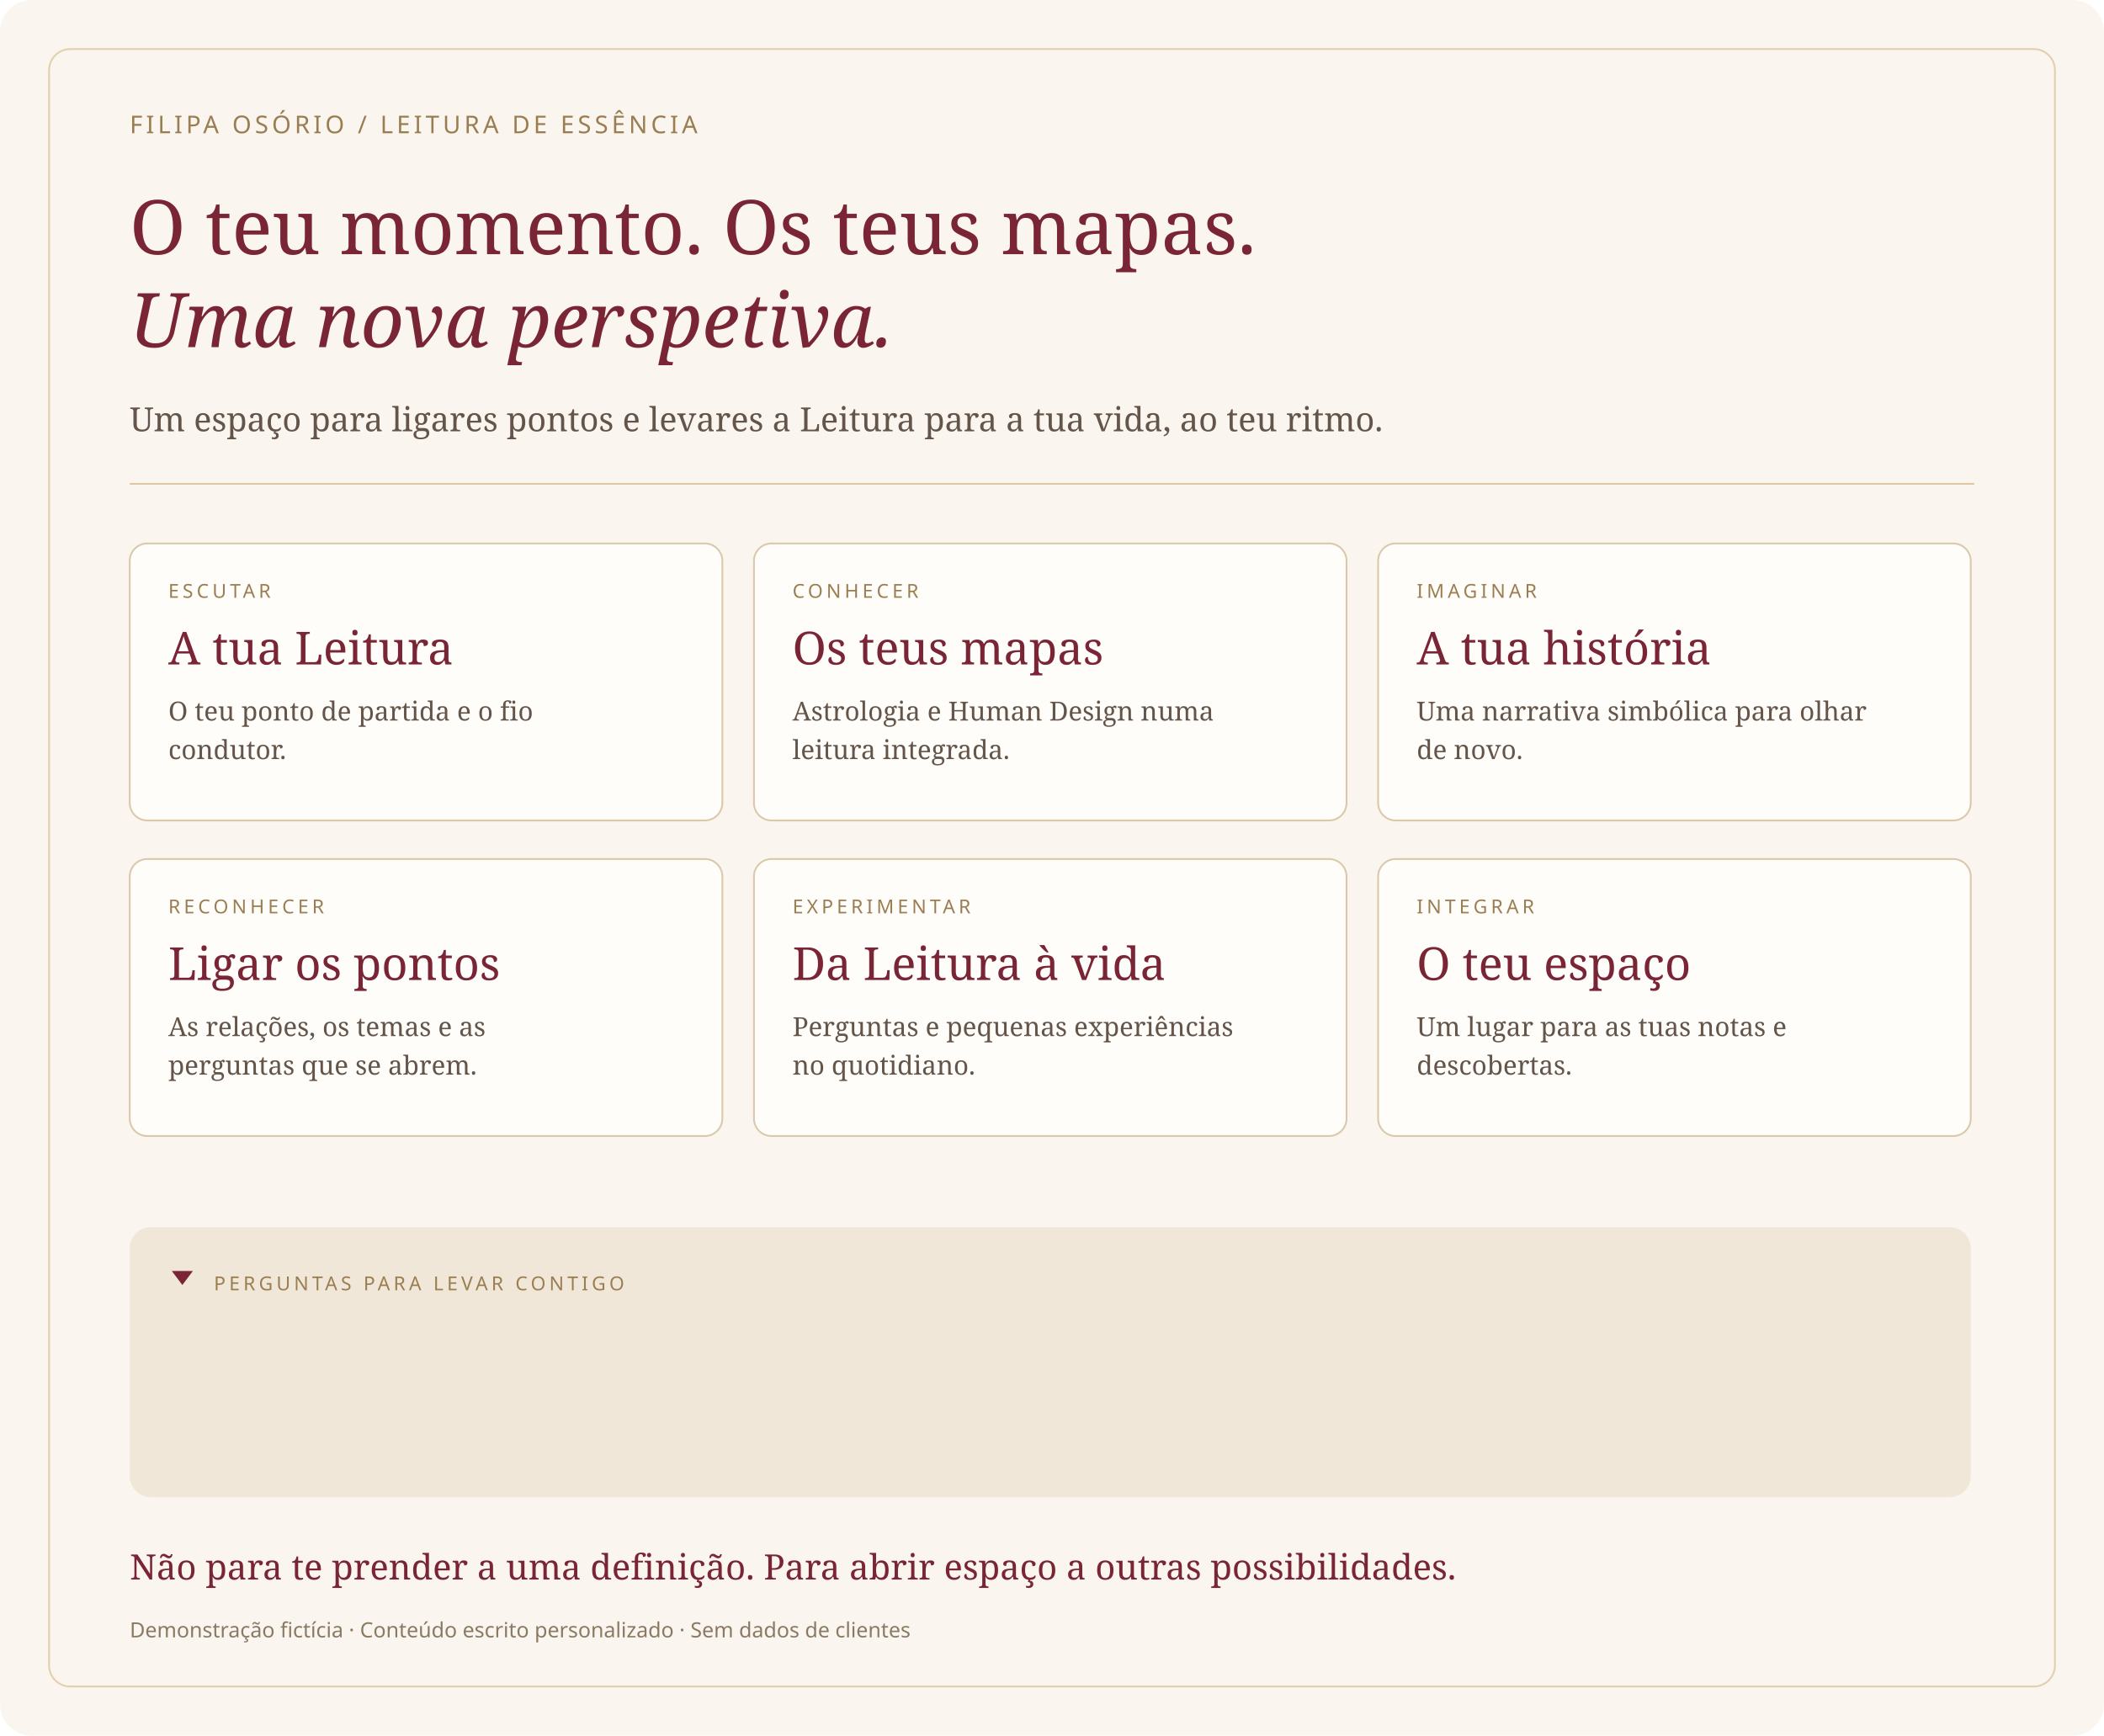
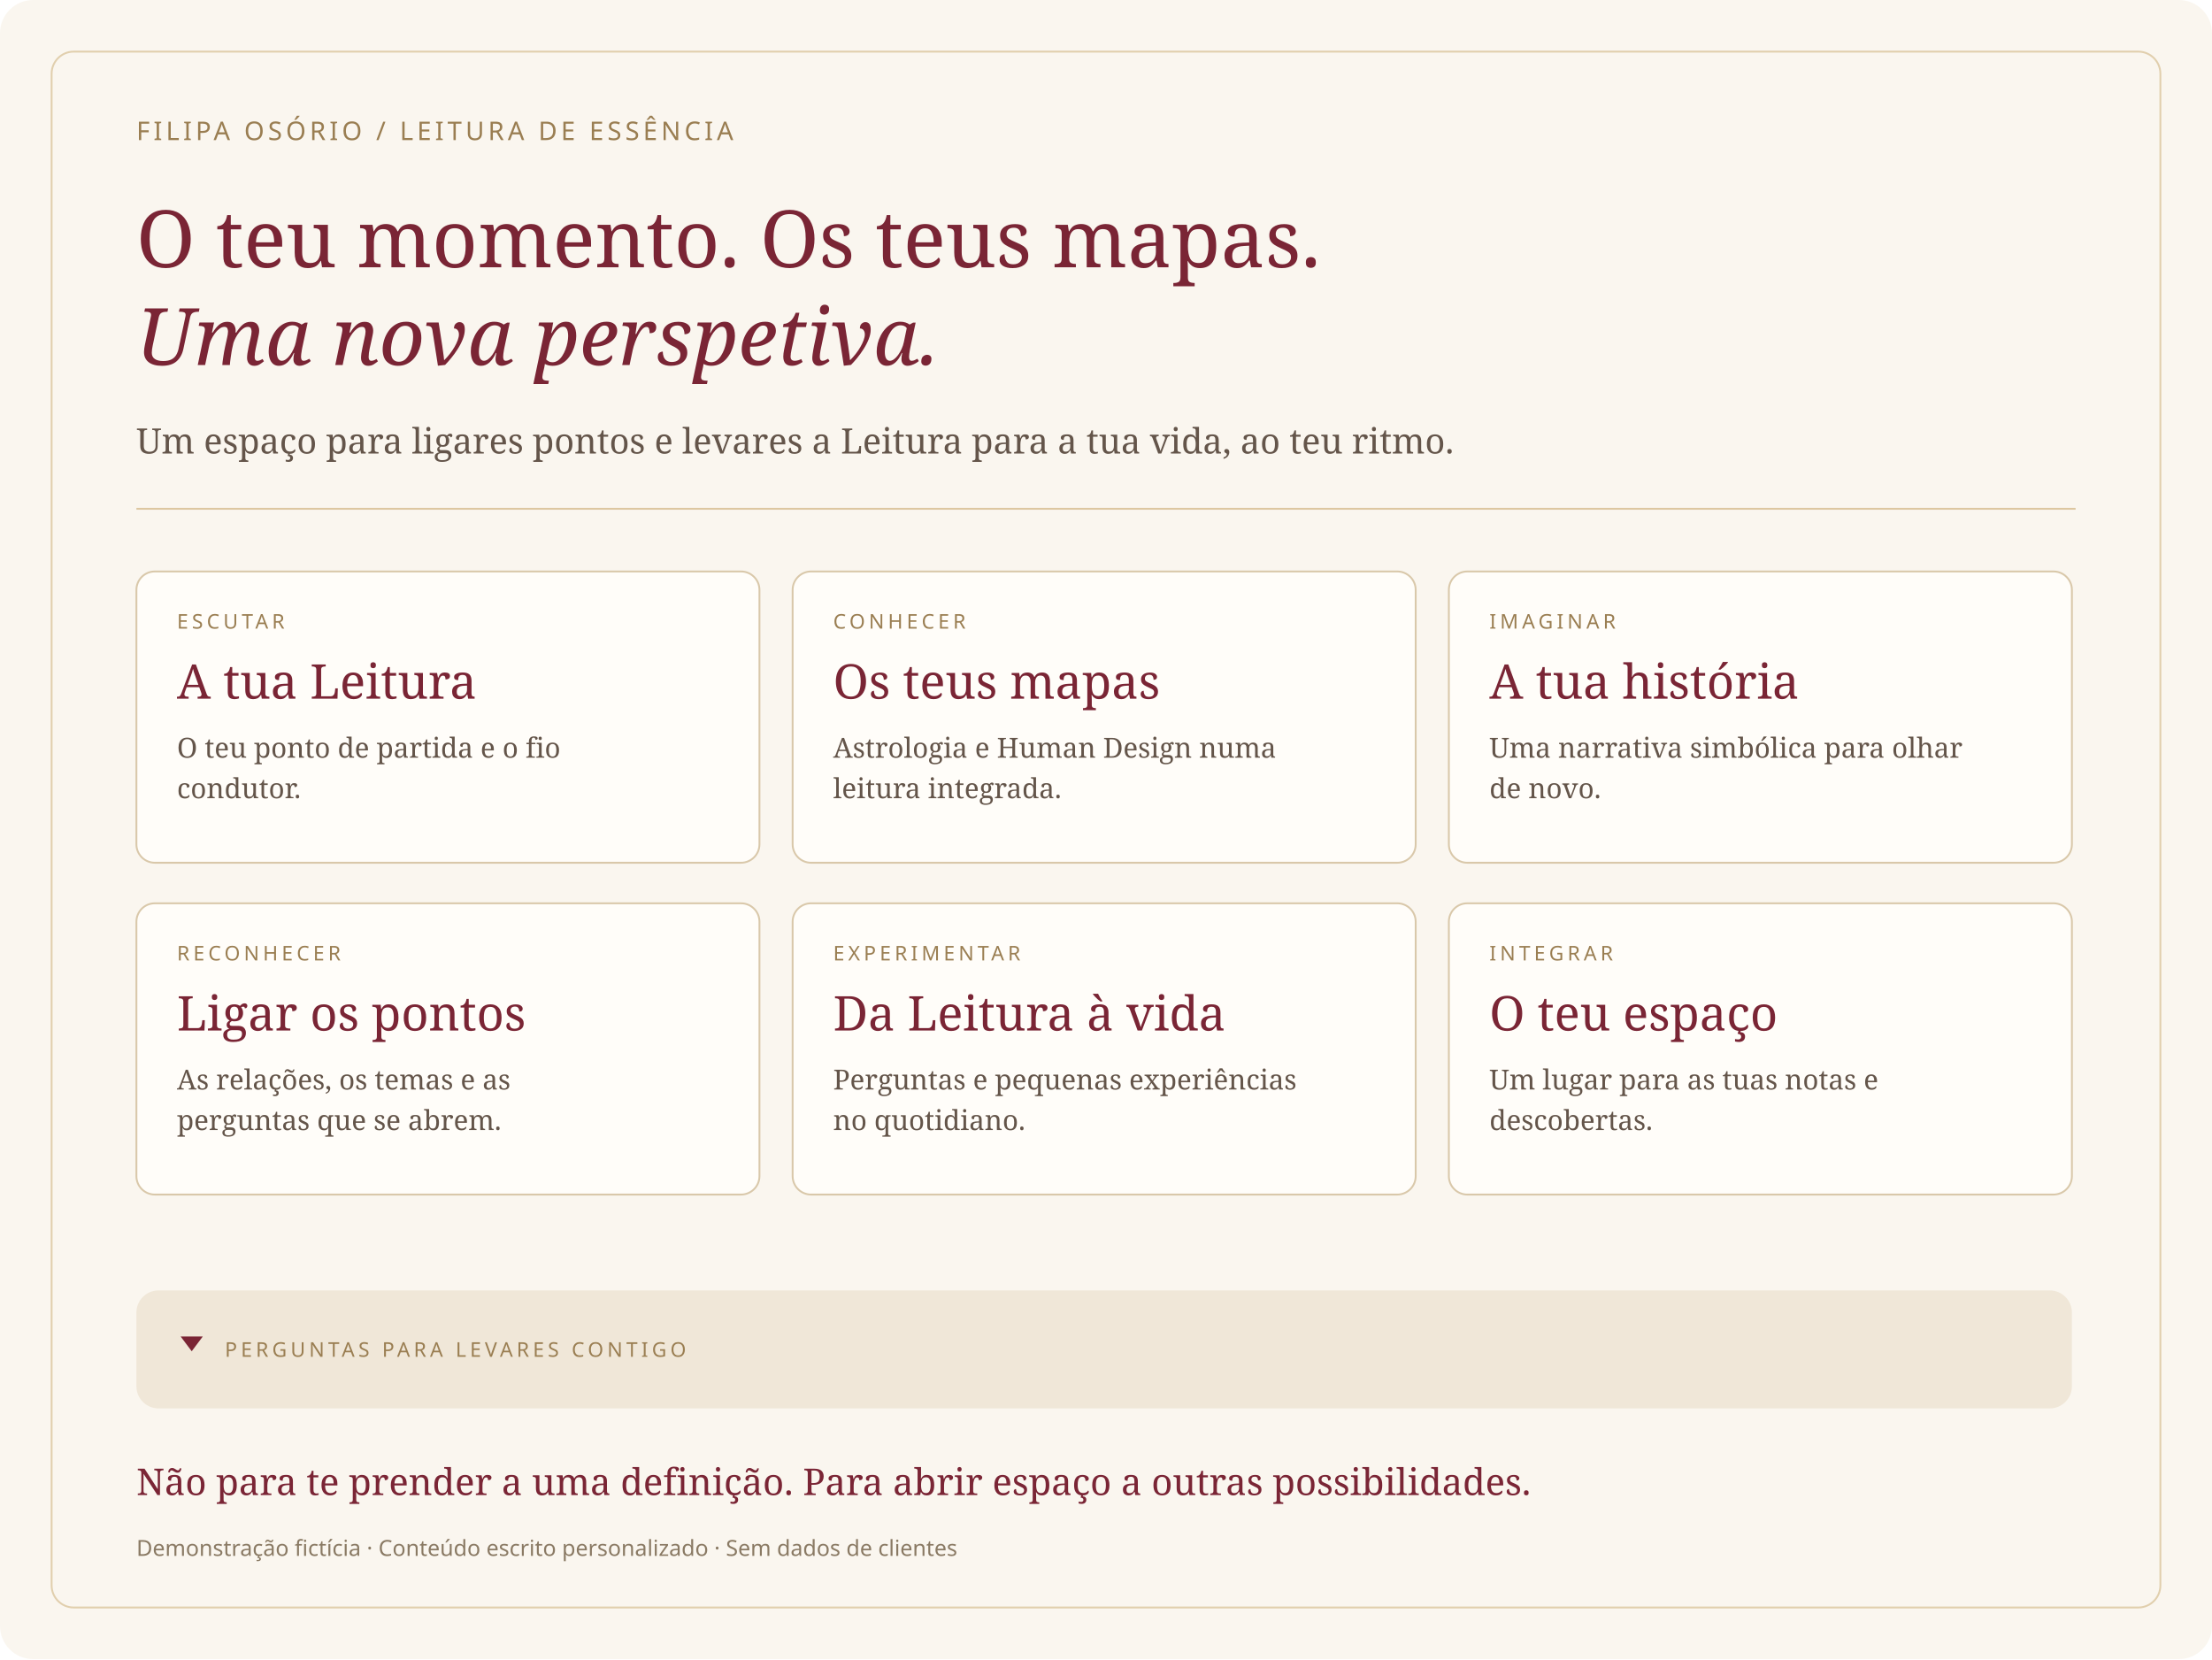
- <svg xmlns="http://www.w3.org/2000/svg" width="1200" height="990" viewBox="0 0 1200 990">
-   <rect width="1200" height="990" rx="18" fill="#faf6ef" />
-   <rect x="28" y="28" width="1144" height="934" rx="12" fill="none" stroke="#c9a86c" stroke-opacity=".5" />
+ <svg xmlns="http://www.w3.org/2000/svg" width="1200" height="900" viewBox="0 0 1200 900">
+   <rect width="1200" height="900" rx="18" fill="#faf6ef" />
+   <rect x="28" y="28" width="1144" height="844" rx="12" fill="none" stroke="#c9a86c" stroke-opacity=".5" />
  <text x="74" y="76" font-size="14" fill="#9a7e52" font-family="sans-serif" letter-spacing="2">FILIPA OSÓRIO  /  LEITURA DE ESSÊNCIA</text>
  <text x="74" y="145" font-size="43" fill="#7a2535" font-family="Georgia">O teu momento. Os teus mapas.</text>
  <text x="74" y="198" font-size="43" fill="#7a2535" font-family="Georgia" font-style="italic">Uma nova perspetiva.</text>
  <text x="74" y="246" font-size="19" fill="#64554a" font-family="Georgia">Um espaço para ligares pontos e levares a Leitura para a tua vida, ao teu ritmo.</text>
  <path d="M74 276H1126" stroke="#c9a86c" stroke-opacity=".6" />
  <rect x="74" y="310" width="338" height="158" rx="10" fill="#fffdf9" stroke="#d9c8aa" />
  <text x="96" y="341" font-size="11" fill="#9a7e52" font-family="sans-serif" letter-spacing="2">ESCUTAR</text>
  <text x="96" y="379" font-size="26" fill="#7a2535" font-family="Georgia">A tua Leitura</text>
  <text x="96" y="411" font-size="15" fill="#64554a" font-family="Georgia">O teu ponto de partida e o fio</text>
  <text x="96" y="433" font-size="15" fill="#64554a" font-family="Georgia">condutor.</text>
  <rect x="430" y="310" width="338" height="158" rx="10" fill="#fffdf9" stroke="#d9c8aa" />
  <text x="452" y="341" font-size="11" fill="#9a7e52" font-family="sans-serif" letter-spacing="2">CONHECER</text>
  <text x="452" y="379" font-size="26" fill="#7a2535" font-family="Georgia">Os teus mapas</text>
  <text x="452" y="411" font-size="15" fill="#64554a" font-family="Georgia">Astrologia e Human Design numa</text>
  <text x="452" y="433" font-size="15" fill="#64554a" font-family="Georgia">leitura integrada.</text>
  <rect x="786" y="310" width="338" height="158" rx="10" fill="#fffdf9" stroke="#d9c8aa" />
  <text x="808" y="341" font-size="11" fill="#9a7e52" font-family="sans-serif" letter-spacing="2">IMAGINAR</text>
  <text x="808" y="379" font-size="26" fill="#7a2535" font-family="Georgia">A tua história</text>
  <text x="808" y="411" font-size="15" fill="#64554a" font-family="Georgia">Uma narrativa simbólica para olhar</text>
  <text x="808" y="433" font-size="15" fill="#64554a" font-family="Georgia">de novo.</text>
  <rect x="74" y="490" width="338" height="158" rx="10" fill="#fffdf9" stroke="#d9c8aa" />
  <text x="96" y="521" font-size="11" fill="#9a7e52" font-family="sans-serif" letter-spacing="2">RECONHECER</text>
  <text x="96" y="559" font-size="26" fill="#7a2535" font-family="Georgia">Ligar os pontos</text>
  <text x="96" y="591" font-size="15" fill="#64554a" font-family="Georgia">As relações, os temas e as</text>
  <text x="96" y="613" font-size="15" fill="#64554a" font-family="Georgia">perguntas que se abrem.</text>
  <rect x="430" y="490" width="338" height="158" rx="10" fill="#fffdf9" stroke="#d9c8aa" />
  <text x="452" y="521" font-size="11" fill="#9a7e52" font-family="sans-serif" letter-spacing="2">EXPERIMENTAR</text>
  <text x="452" y="559" font-size="26" fill="#7a2535" font-family="Georgia">Da Leitura à vida</text>
  <text x="452" y="591" font-size="15" fill="#64554a" font-family="Georgia">Perguntas e pequenas experiências</text>
  <text x="452" y="613" font-size="15" fill="#64554a" font-family="Georgia">no quotidiano.</text>
  <rect x="786" y="490" width="338" height="158" rx="10" fill="#fffdf9" stroke="#d9c8aa" />
  <text x="808" y="521" font-size="11" fill="#9a7e52" font-family="sans-serif" letter-spacing="2">INTEGRAR</text>
  <text x="808" y="559" font-size="26" fill="#7a2535" font-family="Georgia">O teu espaço</text>
  <text x="808" y="591" font-size="15" fill="#64554a" font-family="Georgia">Um lugar para as tuas notas e</text>
  <text x="808" y="613" font-size="15" fill="#64554a" font-family="Georgia">descobertas.</text>
-   <rect x="74" y="700" width="1050" height="154" rx="12" fill="#f0e7d8" />
+   <rect x="74" y="700" width="1050" height="64" rx="12" fill="#f0e7d8" />
  <path d="M98 725l6 8 6-8z" fill="#7a2535" />
-   <text x="122" y="736" font-size="11" fill="#9a7e52" font-family="sans-serif" letter-spacing="2">PERGUNTAS PARA LEVAR CONTIGO</text>
-   <text x="74" y="901" font-size="20" fill="#7a2535" font-family="Georgia">Não para te prender a uma definição. Para abrir espaço a outras possibilidades.</text>
-   <text x="74" y="934" font-size="12" fill="#8a7a64" font-family="sans-serif">Demonstração fictícia · Conteúdo escrito personalizado · Sem dados de clientes</text>
+   <text x="122" y="736" font-size="11" fill="#9a7e52" font-family="sans-serif" letter-spacing="2">PERGUNTAS PARA LEVARES CONTIGO</text>
+   <text x="74" y="811" font-size="20" fill="#7a2535" font-family="Georgia">Não para te prender a uma definição. Para abrir espaço a outras possibilidades.</text>
+   <text x="74" y="844" font-size="12" fill="#8a7a64" font-family="sans-serif">Demonstração fictícia · Conteúdo escrito personalizado · Sem dados de clientes</text>
</svg>
